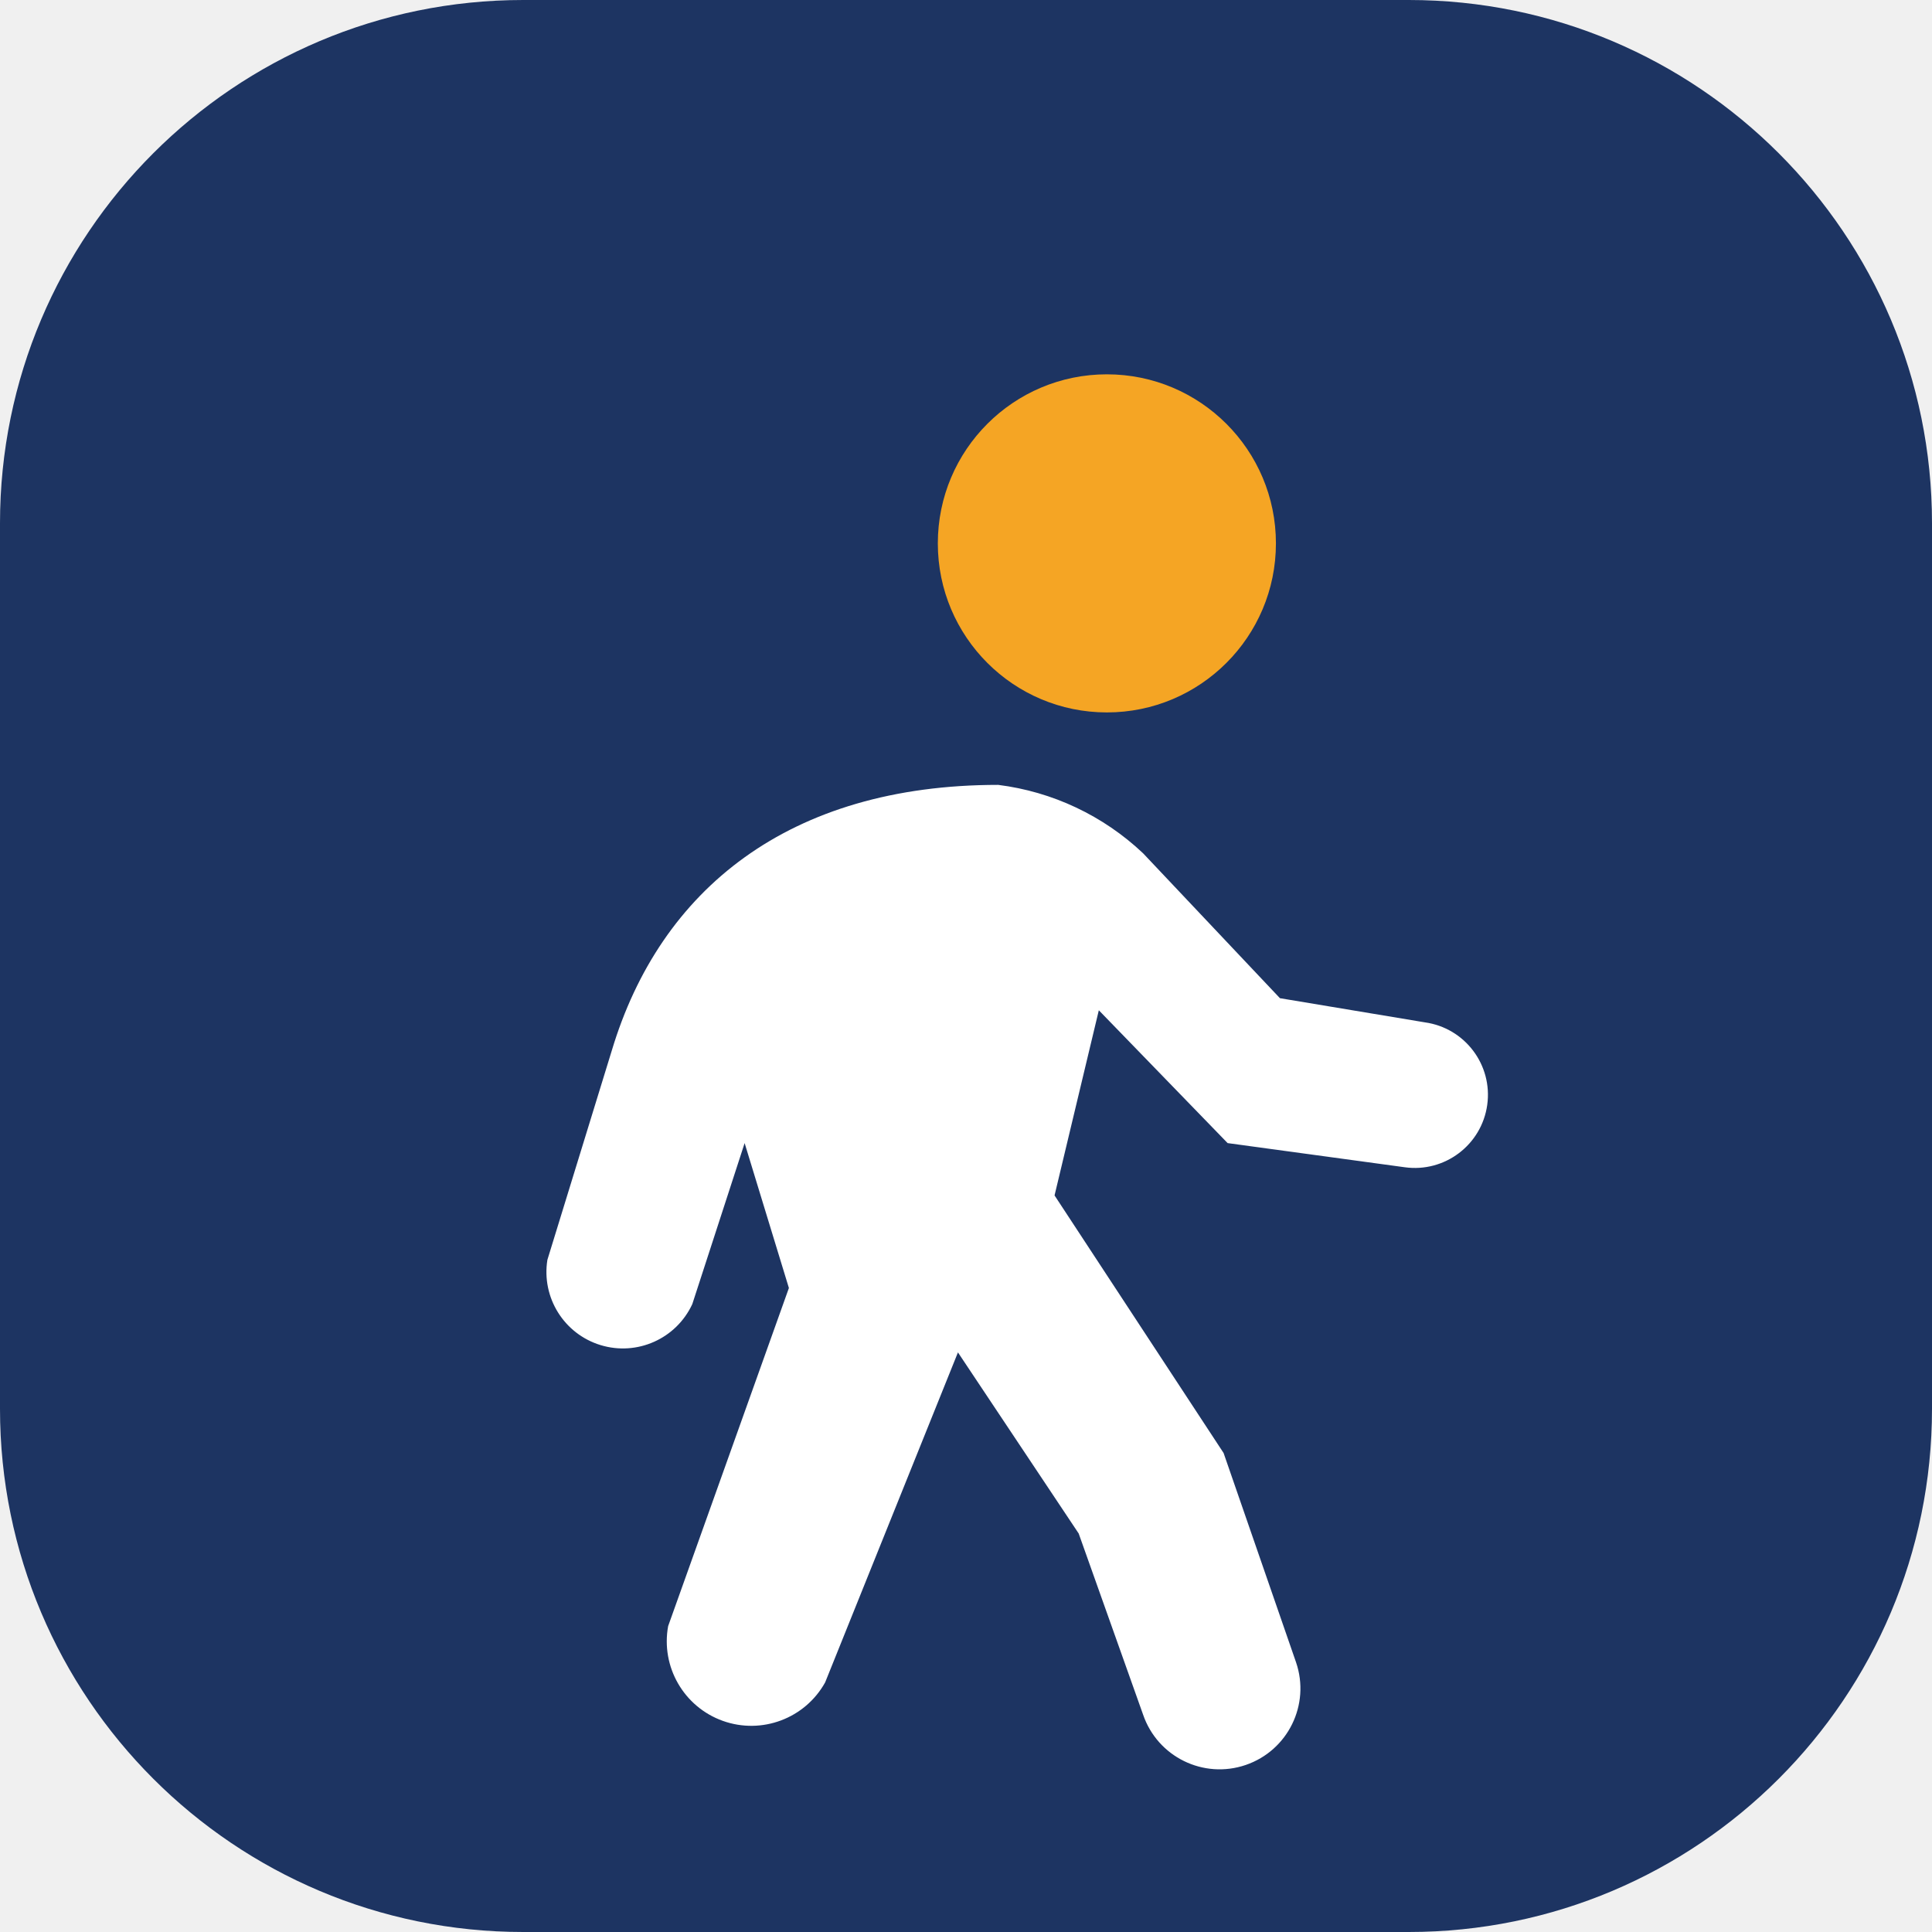
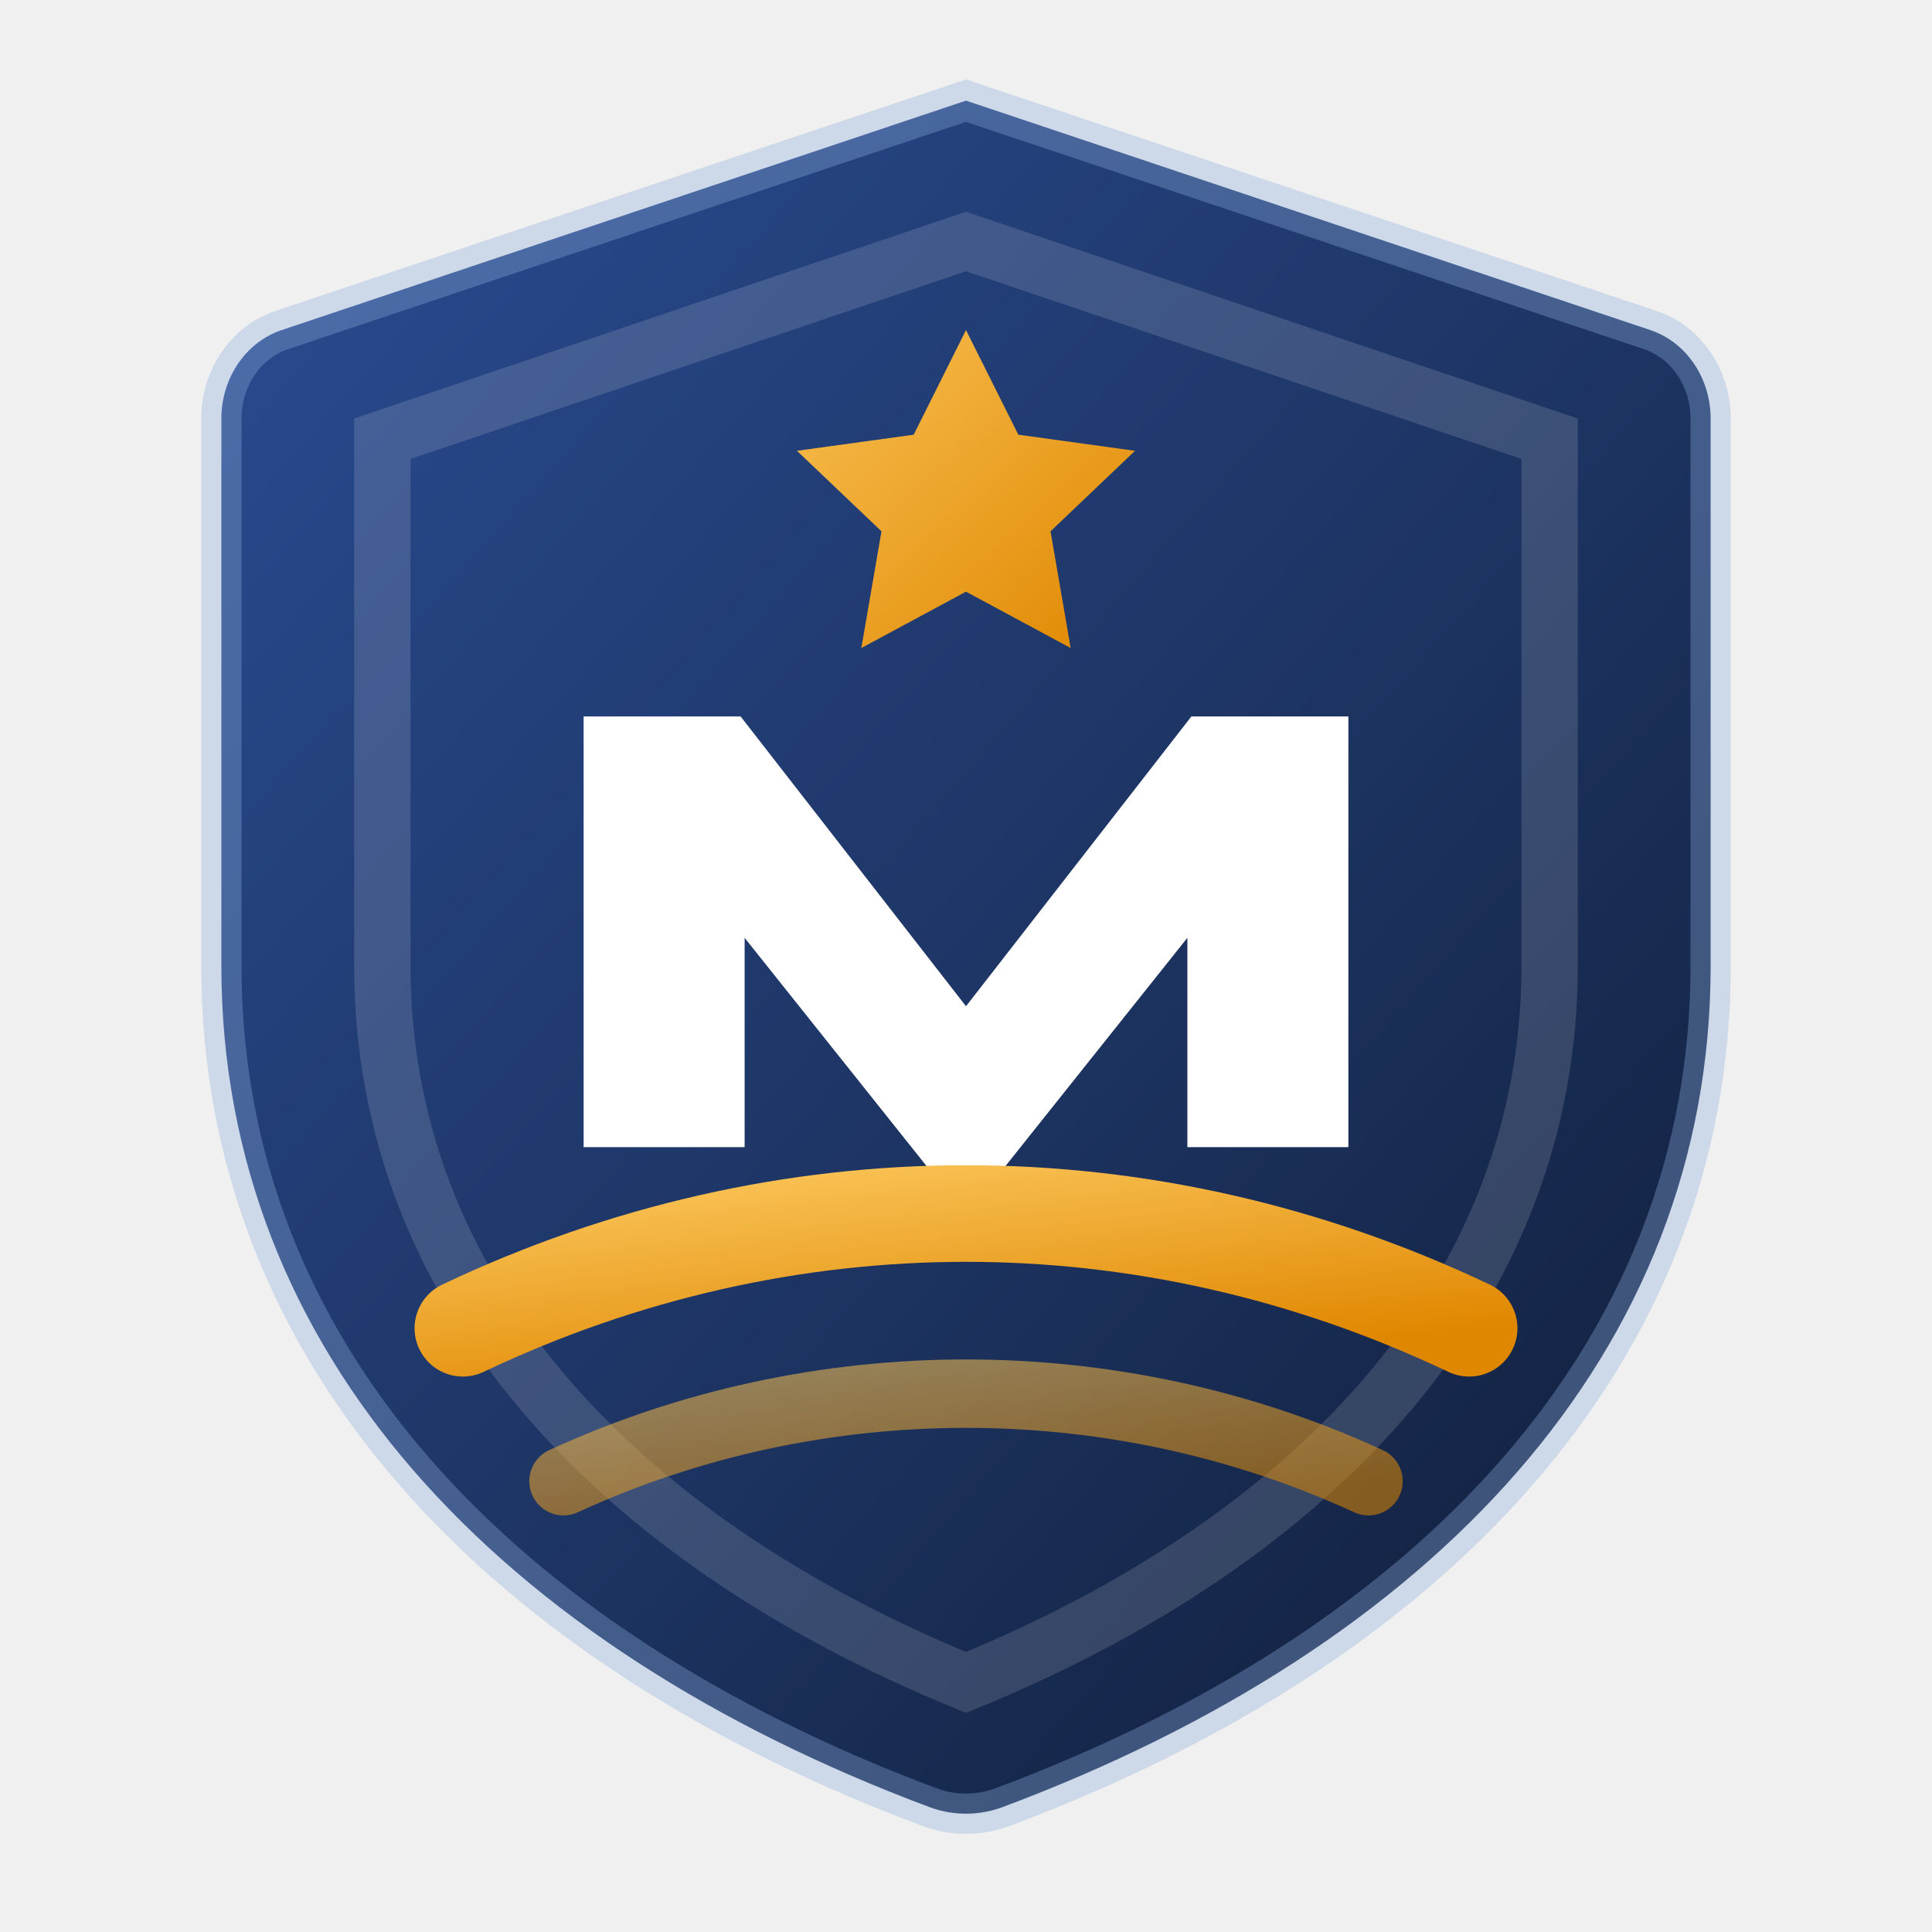
<svg xmlns="http://www.w3.org/2000/svg" viewBox="0 0 48 48">
-   <rect width="48" height="48" rx="13" fill="#1d3462" />
-   <circle cx="27.5" cy="13.5" r="4.2" fill="#f5a524" />
-   <path d="M24.8 19.5c-5.2 0-8.4 2.6-9.6 6.6l-1.6 5.2a1.9 1.9 0 0 0 3.6 1.1l1.3-4 1.1 3.6-3 8.4a2.1 2.1 0 0 0 3.9 1.4l3.3-8.2 3 4.5 1.6 4.5a2 2 0 0 0 3.8-1.3l-1.8-5.2-4.2-6.4 1.1-4.6 3.2 3.3 4.4.6a1.8 1.8 0 0 0 .5-3.6l-3.6-.6-3.4-3.6a6.4 6.4 0 0 0-3.6-1.7Z" fill="#fff" />
+   <defs>
+     <linearGradient id="navy" x1="0" y1="0" x2="1" y2="1">
+       <stop offset="0" stop-color="#2a4c93" />
+       <stop offset=".55" stop-color="#1d3462" />
+       <stop offset="1" stop-color="#0f1c36" />
+     </linearGradient>
+     <linearGradient id="gold" x1="0" y1="0" x2="1" y2="1">
+       <stop offset="0" stop-color="#f8c052" />
+       <stop offset="1" stop-color="#e08700" />
+     </linearGradient>
+   </defs>
+   <path d="M24 2.5 41 8.2c.9.3 1.5 1.2 1.5 2.2V24c0 9.6-6.9 16.9-17.6 20.9a2.6 2.6 0 0 1-1.8 0C12.4 40.9 5.5 33.6 5.5 24V10.4c0-1 .6-1.9 1.5-2.2Z" fill="url(#navy)" stroke="#8dabdd" stroke-opacity=".35" stroke-width="1" />
+   <path d="M24 6 38.5 10.9V24c0 8-5.7 14.2-14.5 17.8C15.2 38.2 9.5 32 9.5 24V10.9Z" fill="none" stroke="#fff" stroke-opacity=".14" stroke-width="1.4" />
+   <path d="M24 8.2l1.3 2.6 2.9.4-2.1 2 .5 2.9-2.6-1.4-2.6 1.4.5-2.9-2.1-2 2.9-.4Z" fill="url(#gold)" />
+   <path d="M14.5 28.5V17.8h3.9L24 25l5.6-7.2h3.9v10.7h-4v-5.2L24 30.2l-5.5-6.9v5.2Z" fill="#fff" />
+   <path d="M11.5 33c8-3.8 17-3.8 25 0" stroke="url(#gold)" stroke-width="2.4" fill="none" stroke-linecap="round" />
+   <path d="M14 36.8c6.3-2.9 13.7-2.9 20 0" stroke="url(#gold)" stroke-opacity=".55" stroke-width="1.7" fill="none" stroke-linecap="round" />
</svg>
